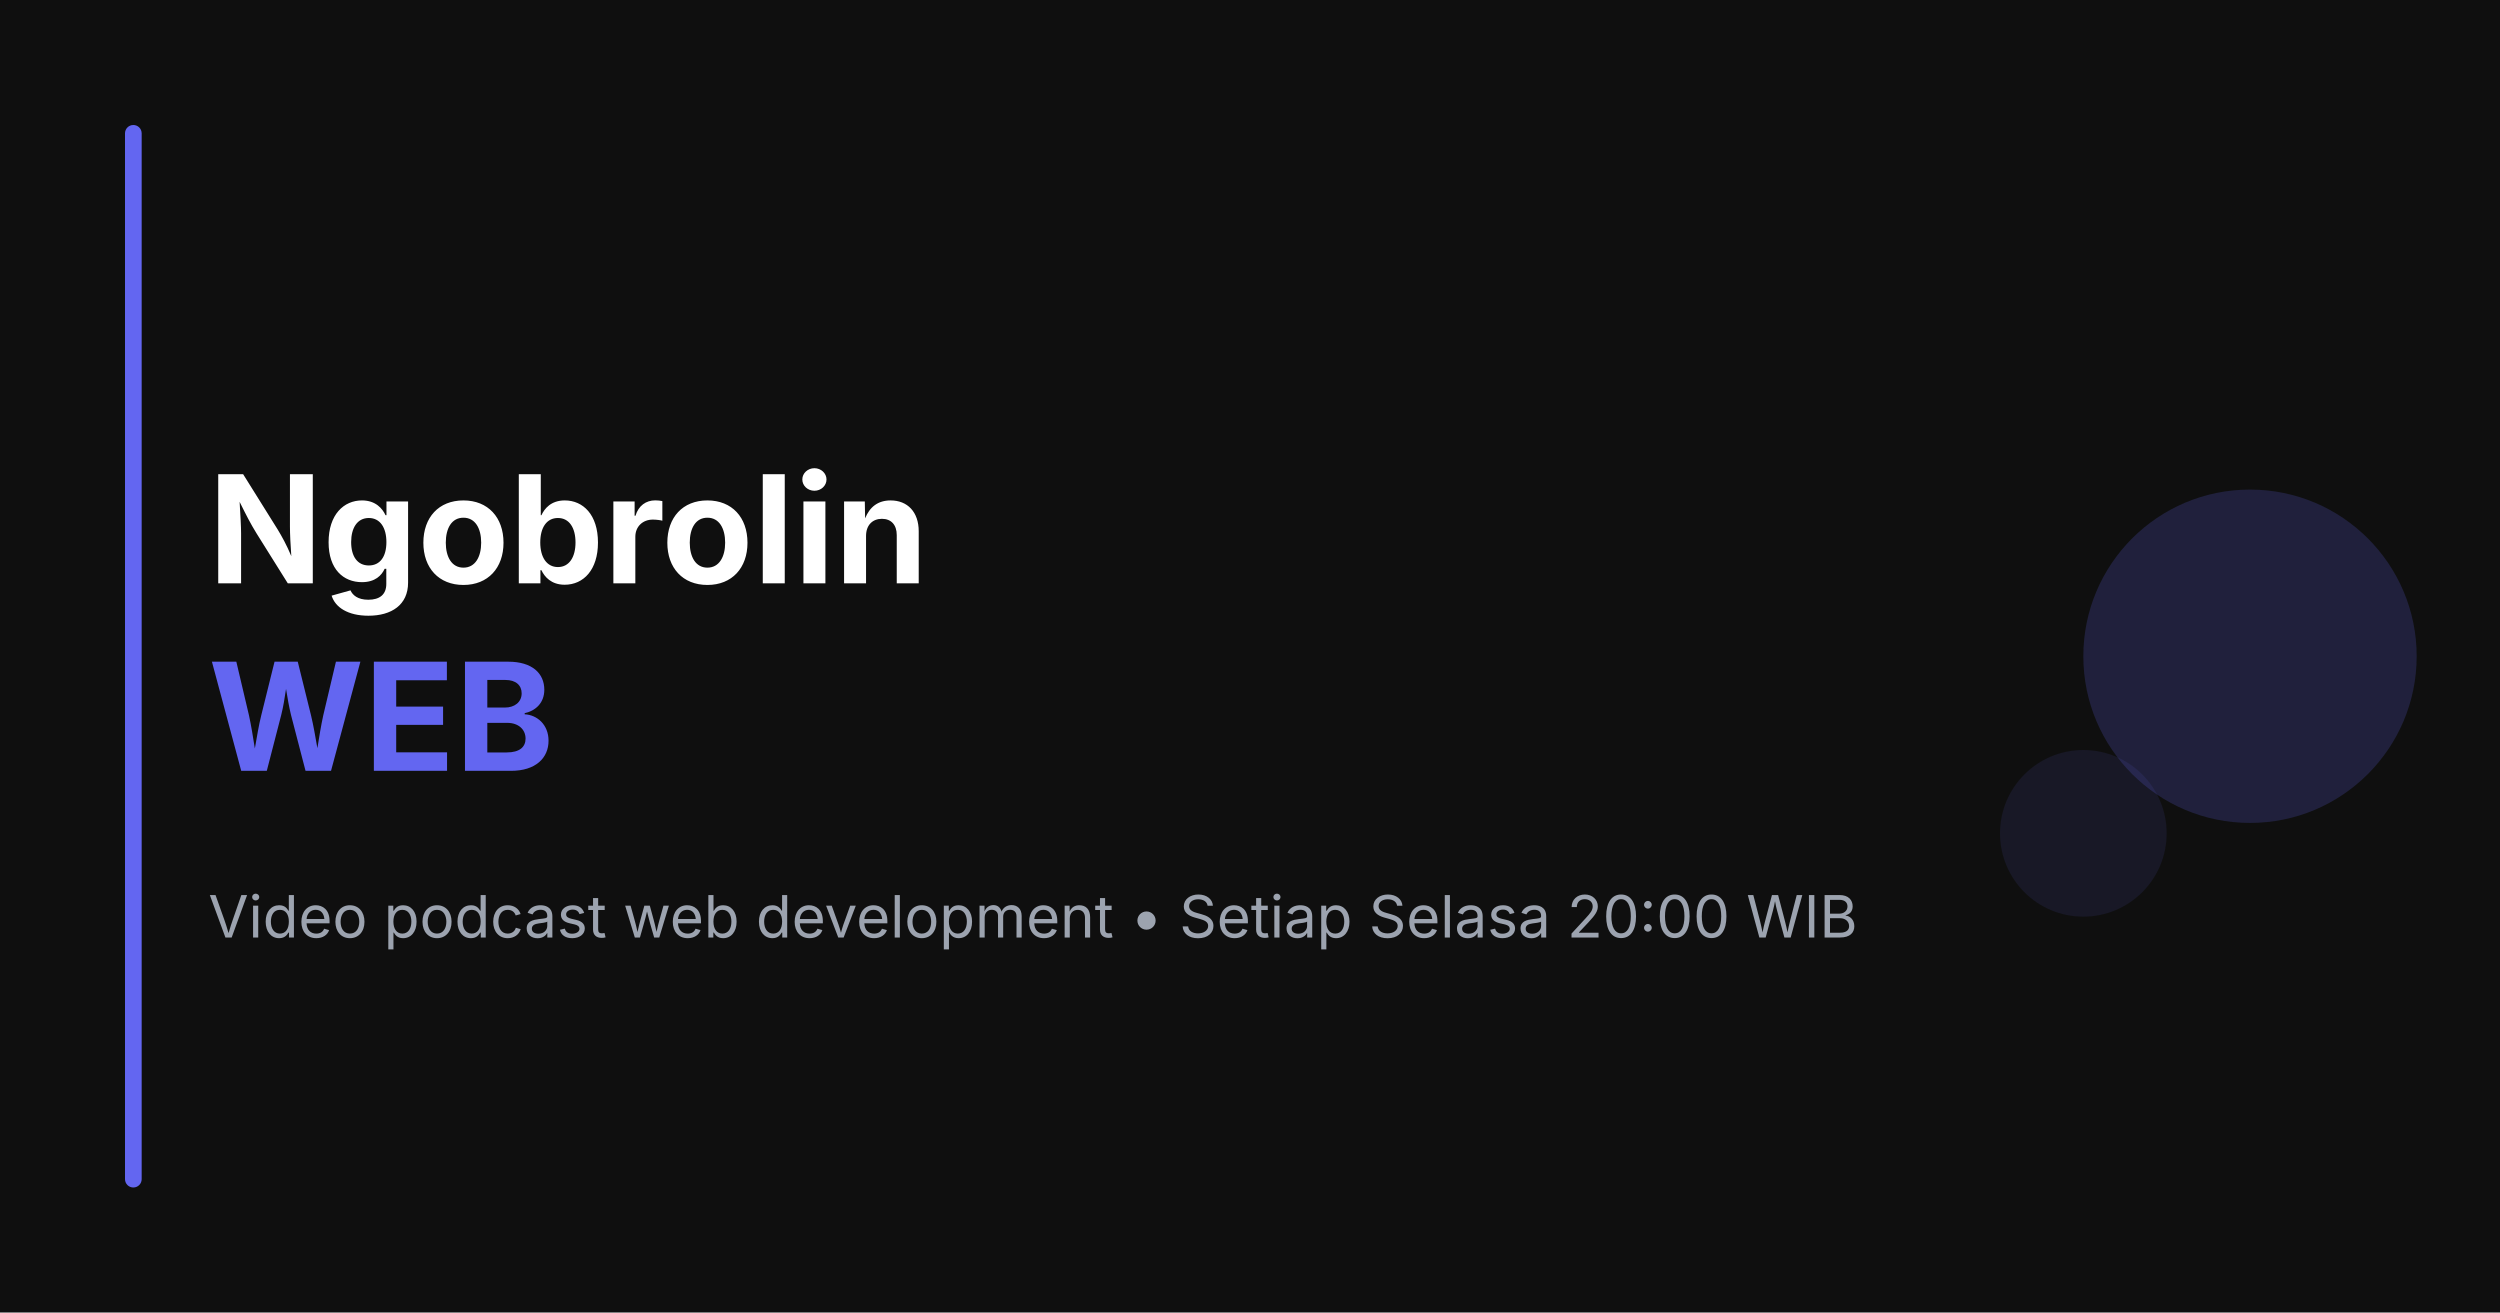
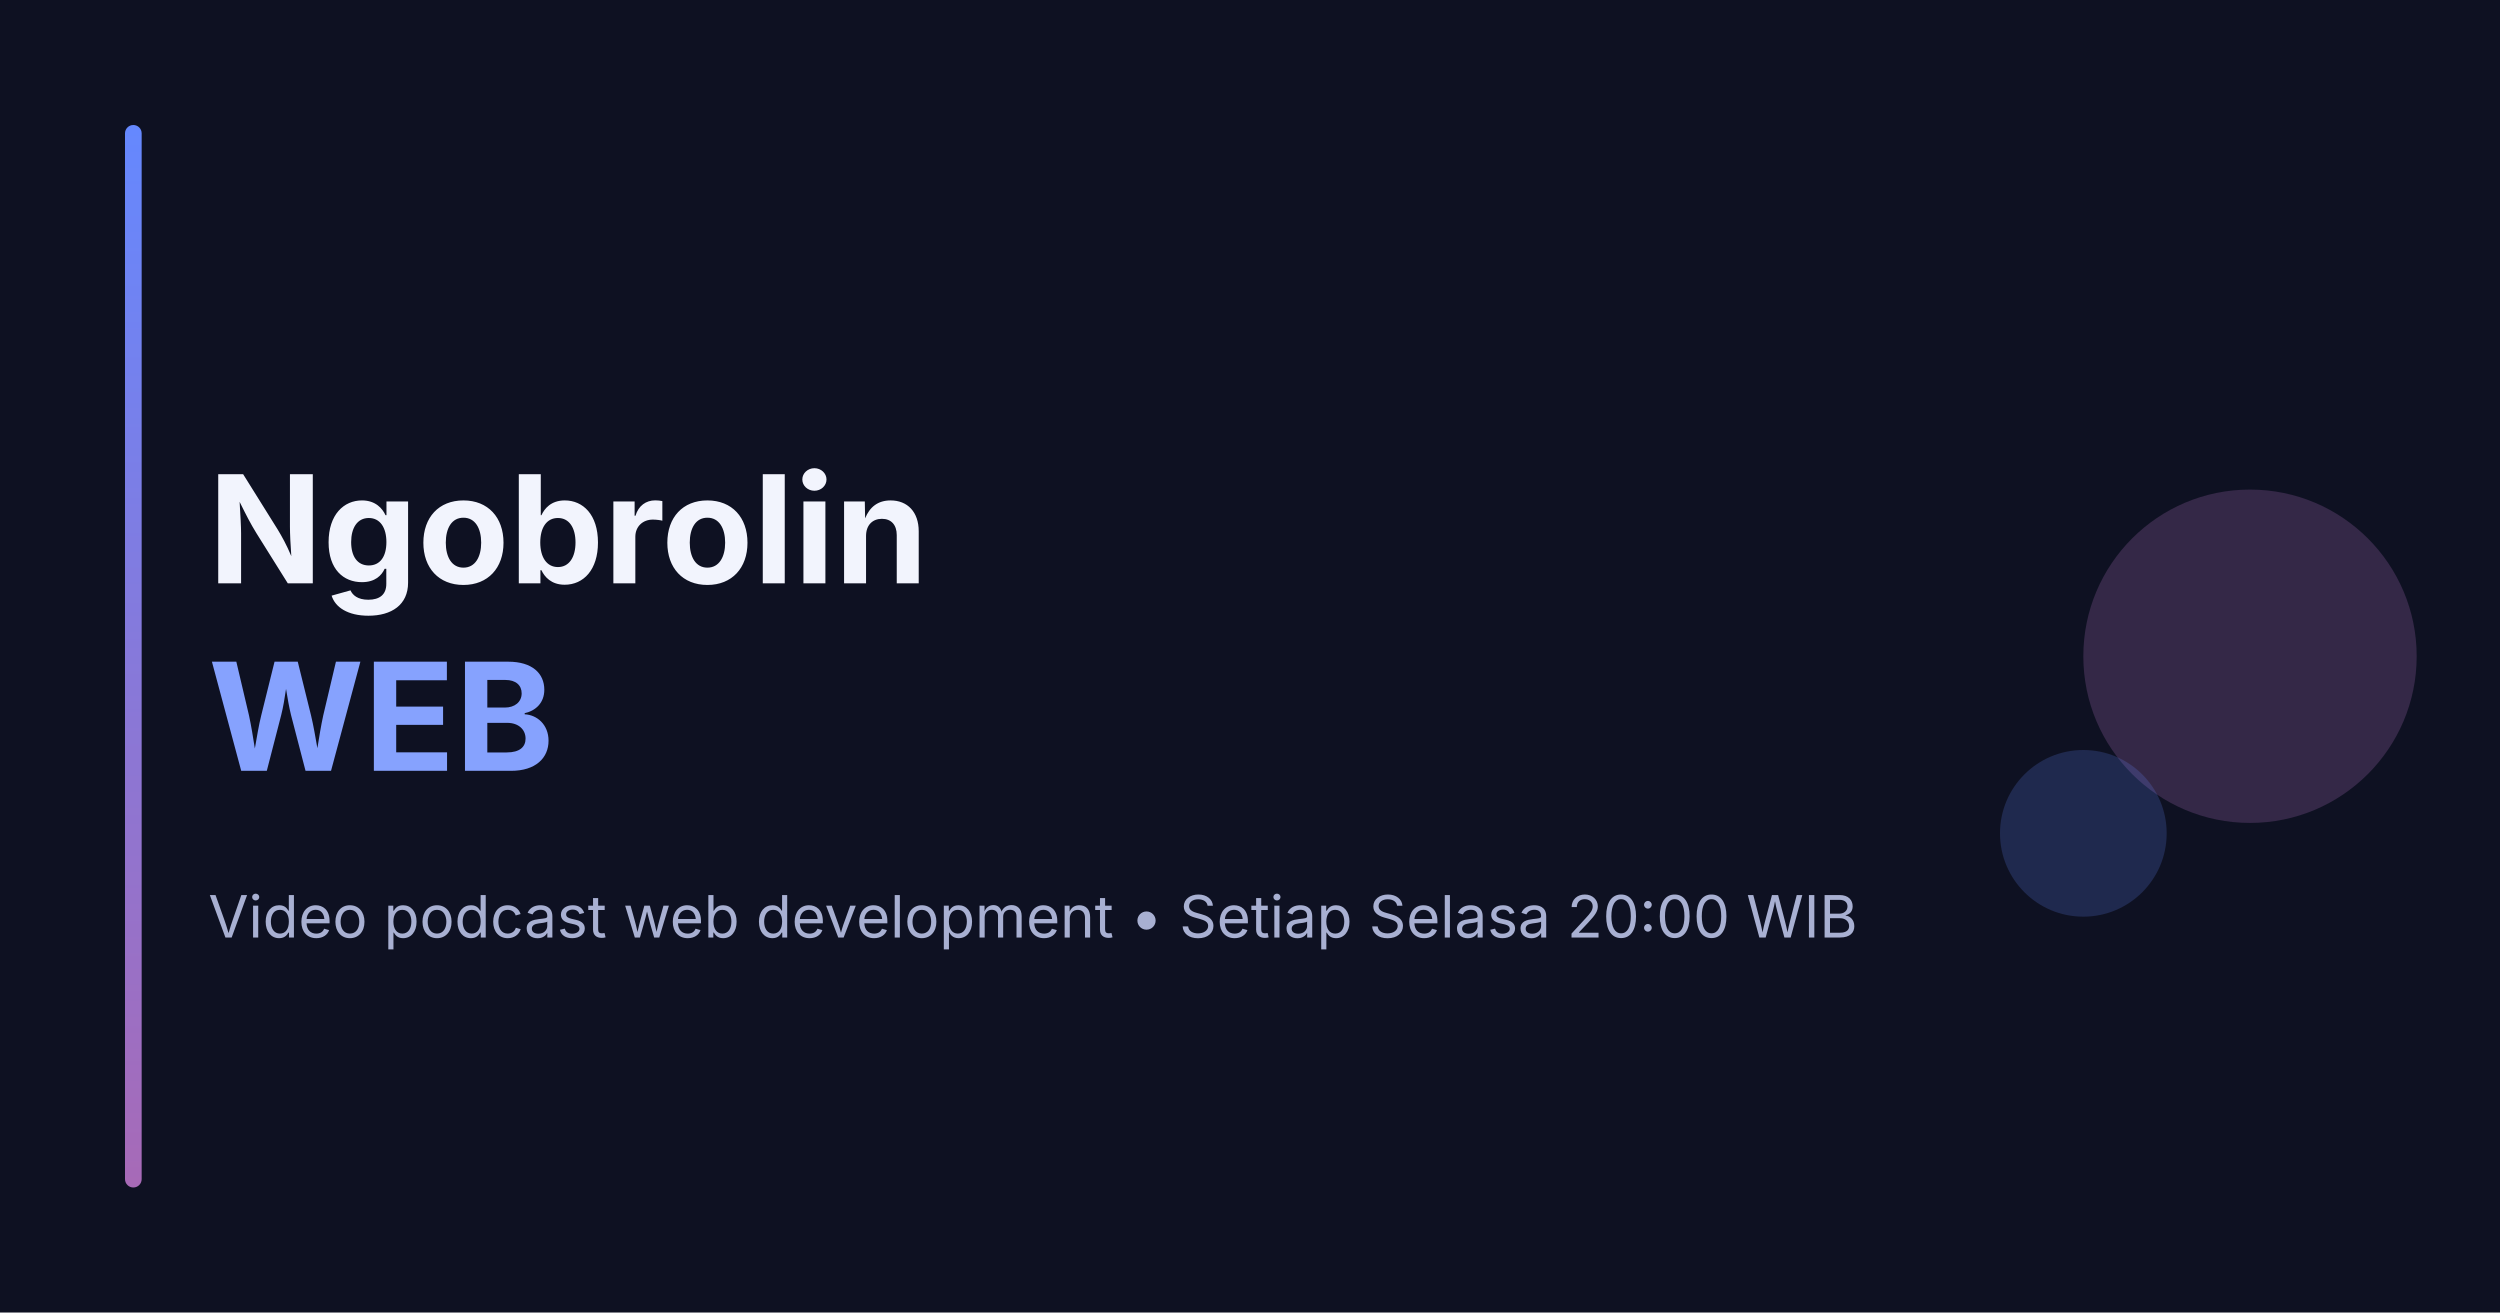
<svg xmlns="http://www.w3.org/2000/svg" width="1200" height="630">
-   <rect width="1200" height="630" fill="#0f0f0f" />
-   <rect x="60" y="60" width="8" height="510" fill="#6366f1" rx="4" />
-   <text x="100" y="280" font-family="system-ui, -apple-system, sans-serif" font-size="72" font-weight="bold" fill="white">Ngobrolin</text>
-   <text x="100" y="370" font-family="system-ui, -apple-system, sans-serif" font-size="72" font-weight="bold" fill="#6366f1">WEB</text>
-   <text x="100" y="450" font-family="system-ui, -apple-system, sans-serif" font-size="28" fill="#9ca3af">Video podcast web development • Setiap Selasa 20:00 WIB</text>
-   <circle cx="1080" cy="315" r="80" fill="#6366f1" opacity="0.2" />
-   <circle cx="1000" cy="400" r="40" fill="#6366f1" opacity="0.1" />
+   <defs>
+     <linearGradient id="brand-band" x1="0" y1="0" x2="0" y2="1">
+       <stop offset="0%" stop-color="#6588fe" />
+       <stop offset="100%" stop-color="#a76ab7" />
+     </linearGradient>
+   </defs>
+   <rect width="1200" height="630" fill="#0e1122" />
+   <rect x="60" y="60" width="8" height="510" fill="url(#brand-band)" rx="4" />
+   <text x="100" y="280" font-family="system-ui, -apple-system, sans-serif" font-size="72" font-weight="bold" fill="#f2f4fd">Ngobrolin</text>
+   <text x="100" y="370" font-family="system-ui, -apple-system, sans-serif" font-size="72" font-weight="bold" fill="#86a2fe">WEB</text>
+   <text x="100" y="450" font-family="system-ui, -apple-system, sans-serif" font-size="28" fill="#a8b0d2">Video podcast web development • Setiap Selasa 20:00 WIB</text>
+   <circle cx="1080" cy="315" r="80" fill="#a76ab7" opacity="0.25" />
+   <circle cx="1000" cy="400" r="40" fill="#6588fe" opacity="0.2" />
</svg>
